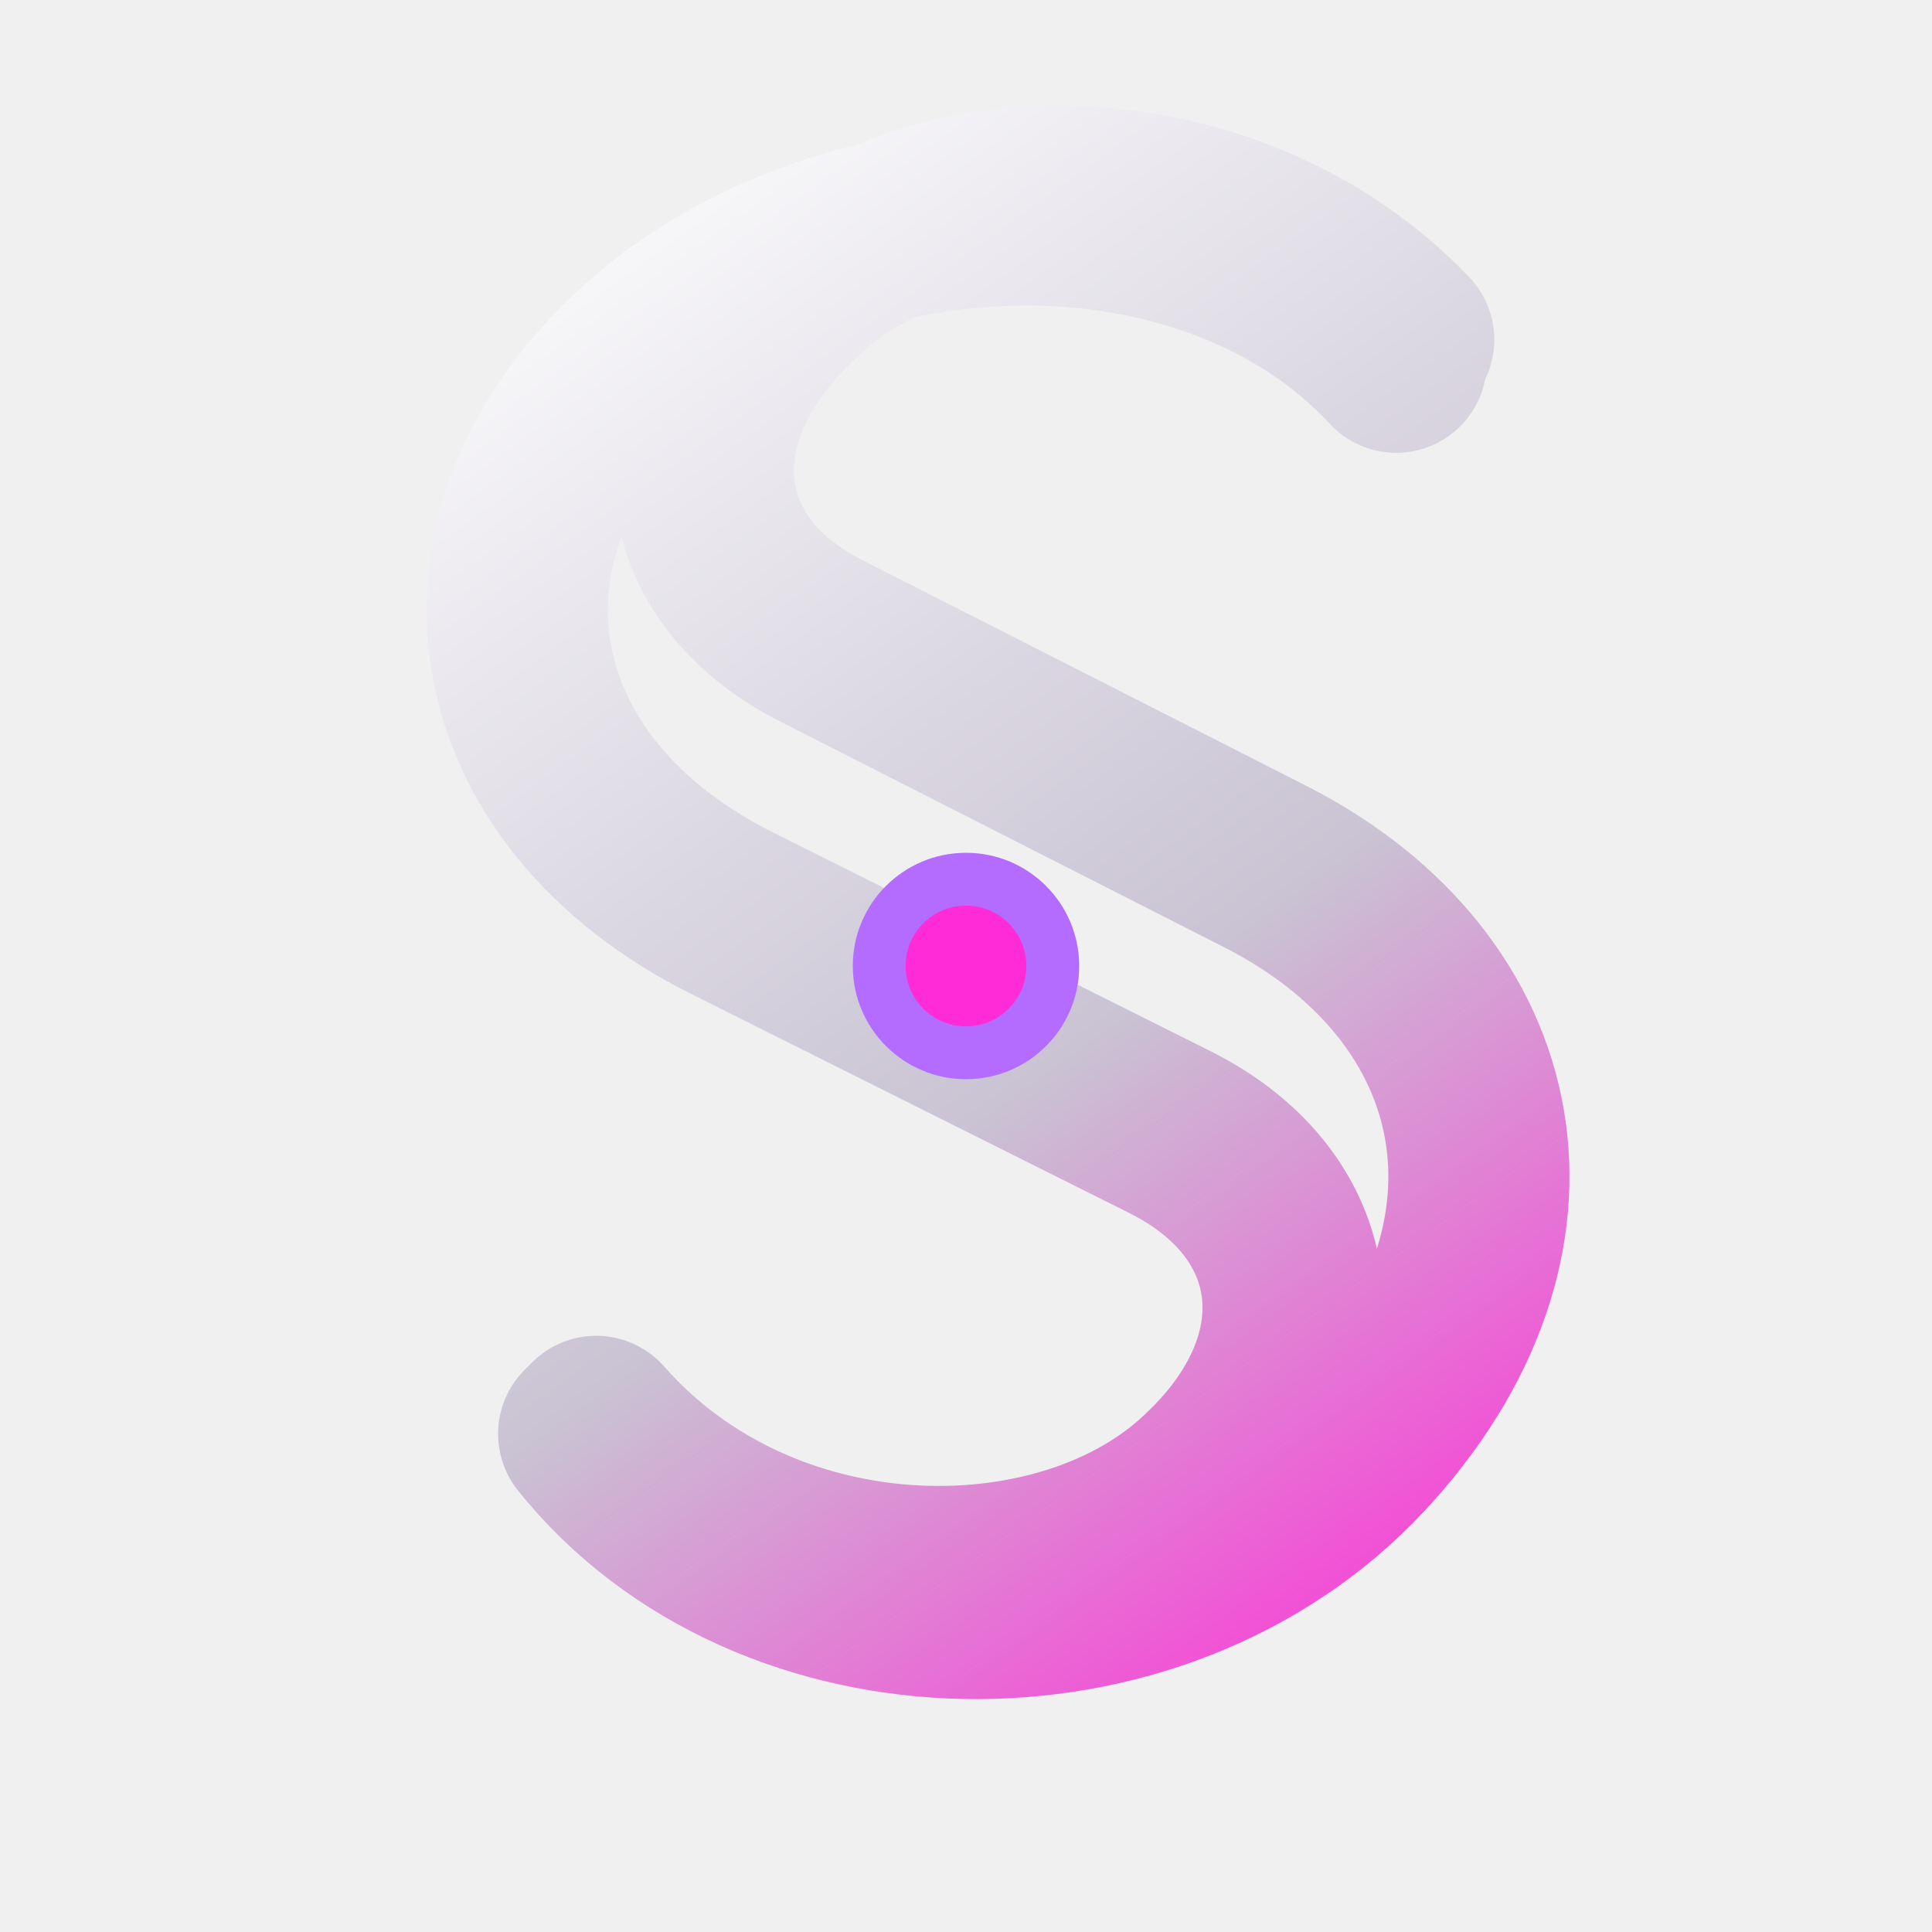
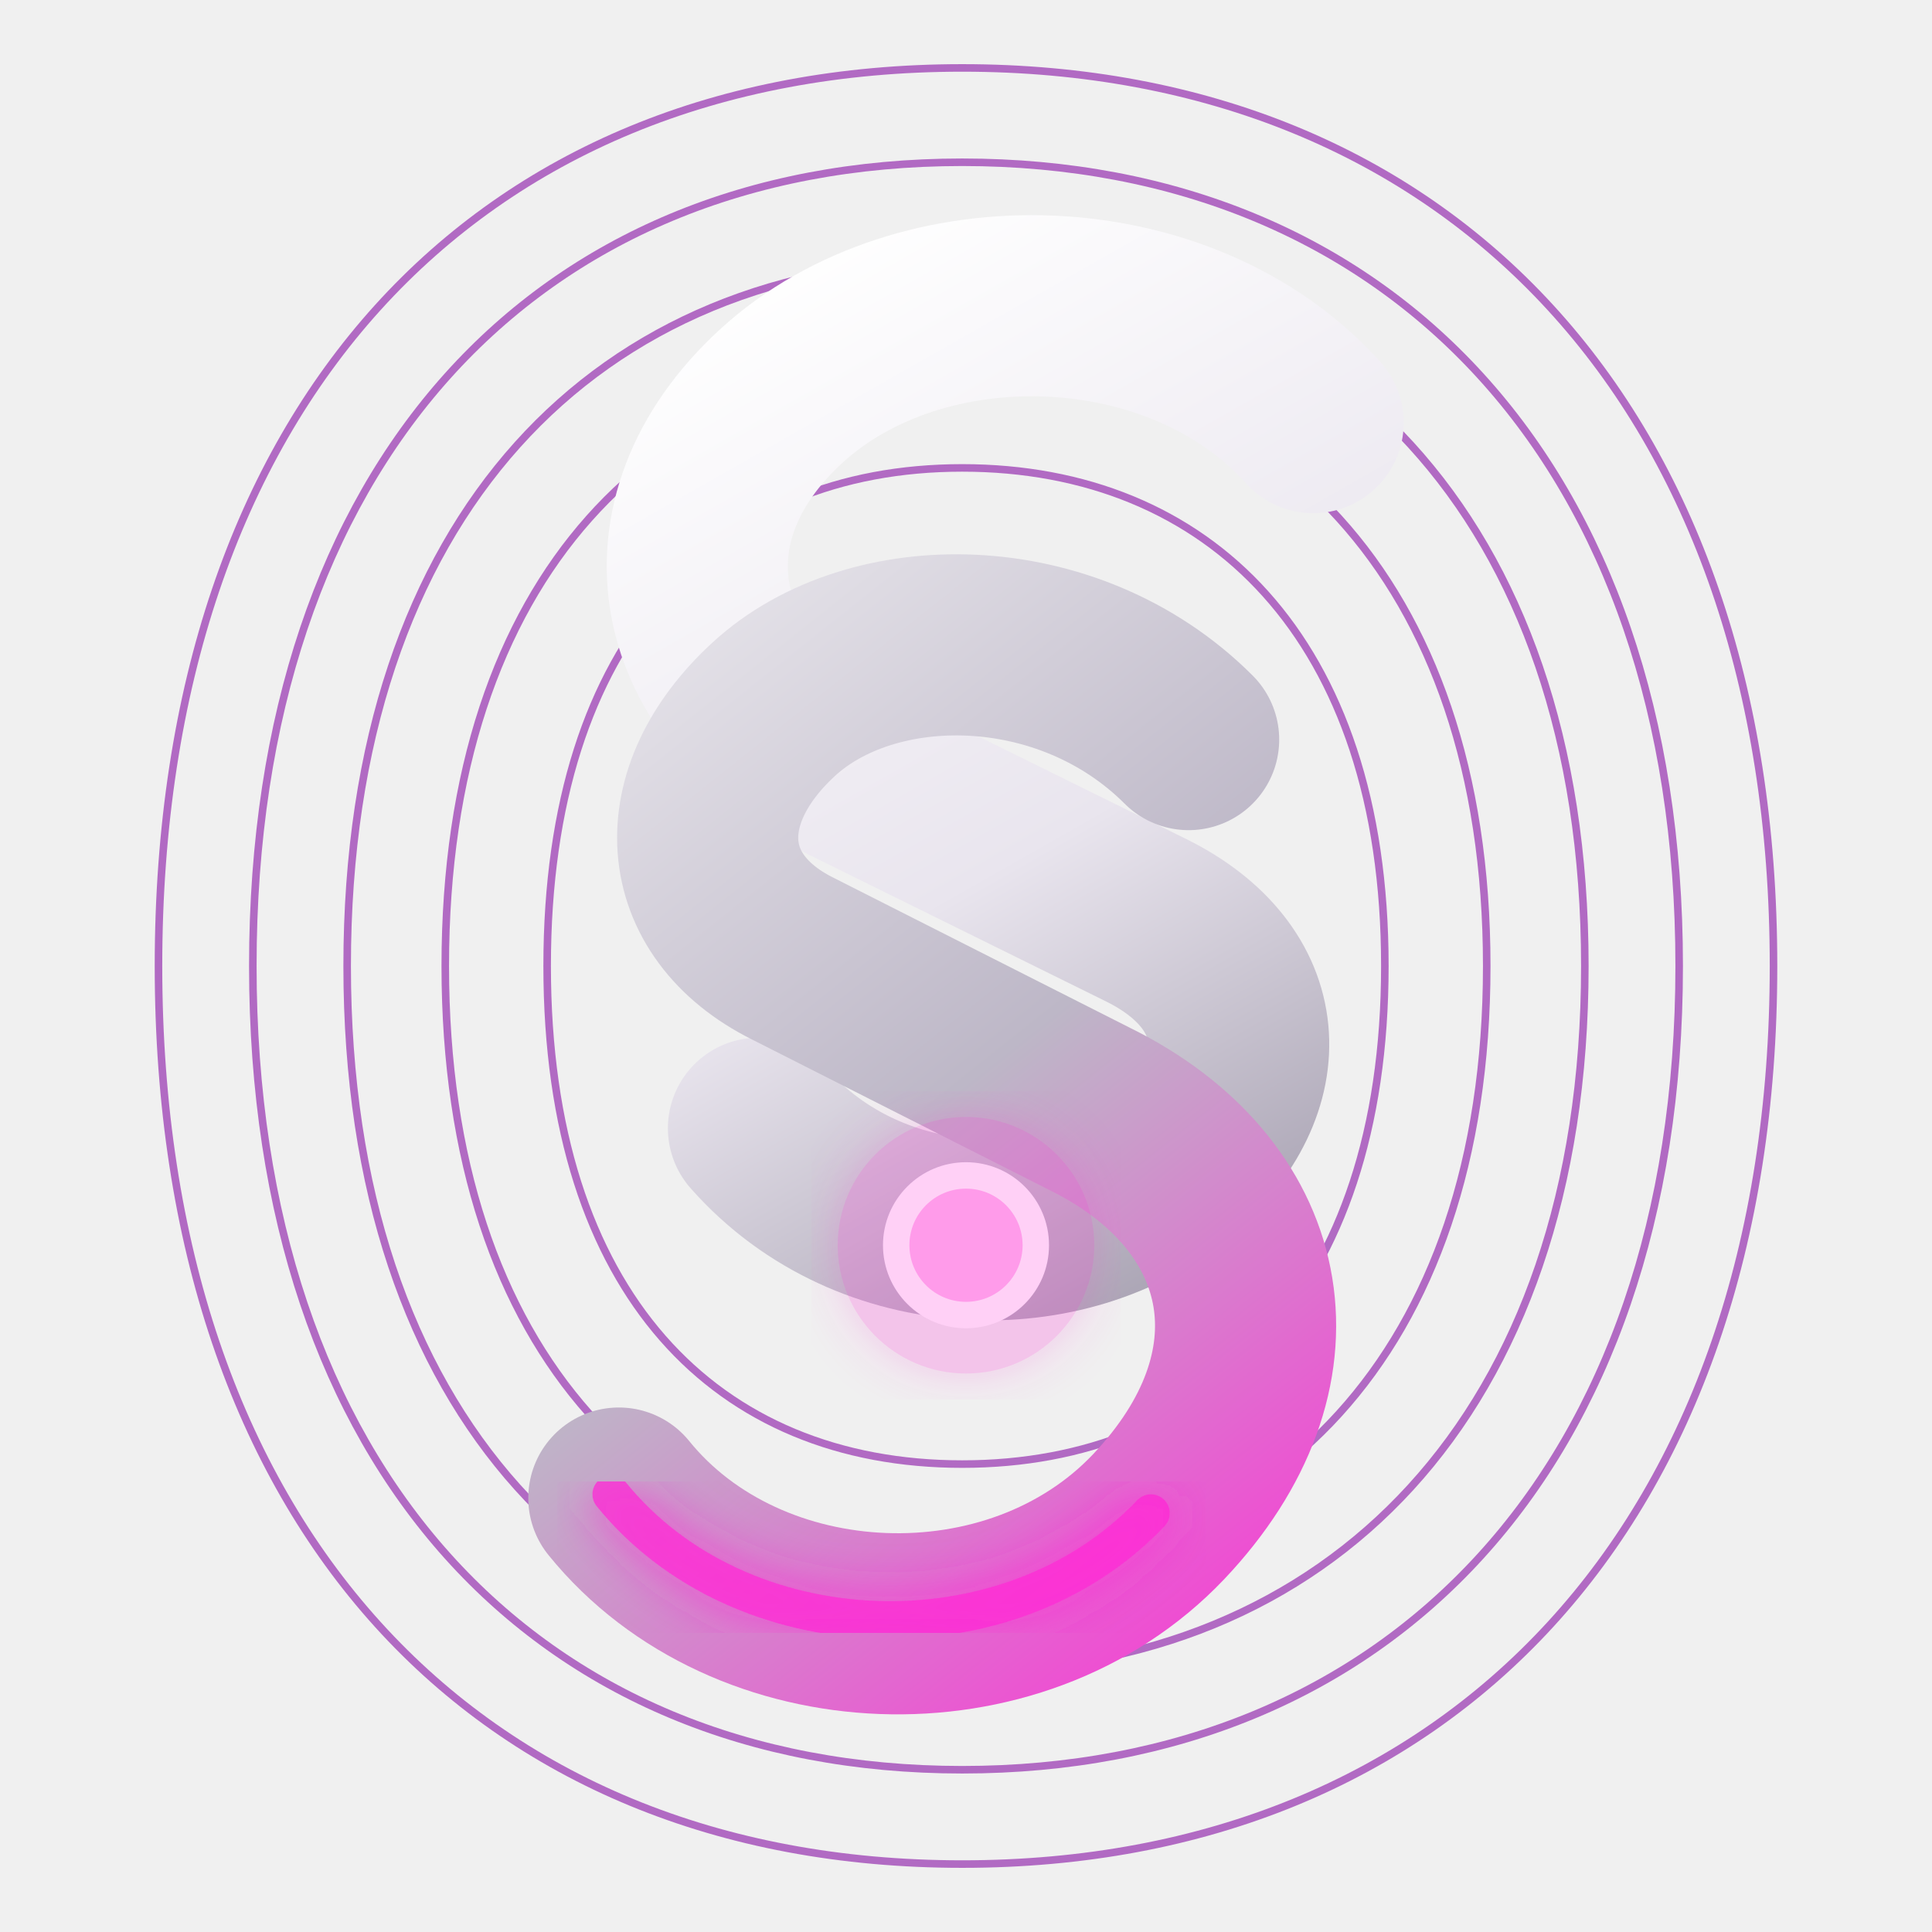
- <svg xmlns="http://www.w3.org/2000/svg" viewBox="0 0 256 256" fill="none">
+ <svg xmlns="http://www.w3.org/2000/svg" viewBox="0 0 512 512" fill="none">
  <defs>
-     <linearGradient id="g" x1="52" y1="28" x2="196" y2="228" gradientUnits="userSpaceOnUse">
+     <linearGradient id="silver" x1="165" y1="92" x2="364" y2="442" gradientUnits="userSpaceOnUse">
      <stop stop-color="#fff" />
-       <stop offset=".58" stop-color="#c9c3d3" />
+       <stop offset=".42" stop-color="#e9e5ee" />
+       <stop offset=".72" stop-color="#aaa4b4" />
+       <stop offset="1" stop-color="#ff31d8" />
+     </linearGradient>
+     <linearGradient id="edge" x1="120" y1="90" x2="390" y2="430" gradientUnits="userSpaceOnUse">
+       <stop stop-color="#ffffff" />
+       <stop offset=".55" stop-color="#bdb7c7" />
      <stop offset="1" stop-color="#ff2bd6" />
    </linearGradient>
+     <filter id="glow">
+       <feGaussianBlur stdDeviation="7" result="b" />
+       <feMerge>
+         <feMergeNode in="b" />
+         <feMergeNode in="SourceGraphic" />
+       </feMerge>
+     </filter>
  </defs>
-   <path d="M185 48c-25-27-75-25-101 0-25 24-19 57 13 73l58 29c20 10 22 31 4 47-19 17-58 17-80-8" stroke="url(#g)" stroke-width="24" stroke-linecap="round" />
-   <path d="M78 190c24 30 75 31 102 2 26-28 19-61-12-77l-59-30c-20-10-21-31-3-47 18-17 57-17 80 7" stroke="url(#g)" stroke-width="24" stroke-linecap="round" />
-   <circle cx="128" cy="128" r="15" fill="#b36cff" />
-   <circle cx="128" cy="128" r="8" fill="#ff2bd6" />
+   <g opacity=".62" stroke="#8b19a8" stroke-width="2" fill="none">
+     <path d="M255 18C126 18 42 108 42 256s84 238 213 238 215-90 215-238S384 18 255 18Z" />
+     <path d="M255 43C142 43 67 123 67 256s75 213 188 213 190-80 190-213S368 43 255 43Z" />
+     <path d="M255 69C158 69 92 137 92 256s66 187 163 187 165-68 165-187S352 69 255 69Z" />
+     <path d="M255 96C174 96 118 153 118 256s56 160 137 160 139-57 139-160S336 96 255 96Z" />
+     <path d="M255 124C190 124 145 169 145 256s45 132 110 132 112-45 112-132-47-132-112-132Z" />
+   </g>
+   <path d="M348 112C313 73 244 71 207 105c-36 33-27 78 18 100l79 39c30 15 32 43 7 65-28 24-80 24-110-10" stroke="url(#silver)" stroke-width="48" stroke-linecap="round" />
+   <path d="M164 397c34 42 105 45 143 5 37-39 28-84-16-107l-81-41c-28-14-30-43-5-66 26-24 78-24 110 8" stroke="url(#edge)" stroke-width="48" stroke-linecap="round" />
+   <path d="M162 396c34 42 105 45 143 5" stroke="#ff2bd6" stroke-opacity=".72" stroke-width="10" stroke-linecap="round" filter="url(#glow)" />
+   <circle cx="256" cy="330" r="22" fill="#fff" />
+   <circle cx="256" cy="330" r="34" fill="#ff2bd6" opacity=".22" filter="url(#glow)" />
+   <circle cx="256" cy="330" r="15" fill="#ff9bea" />
</svg>
